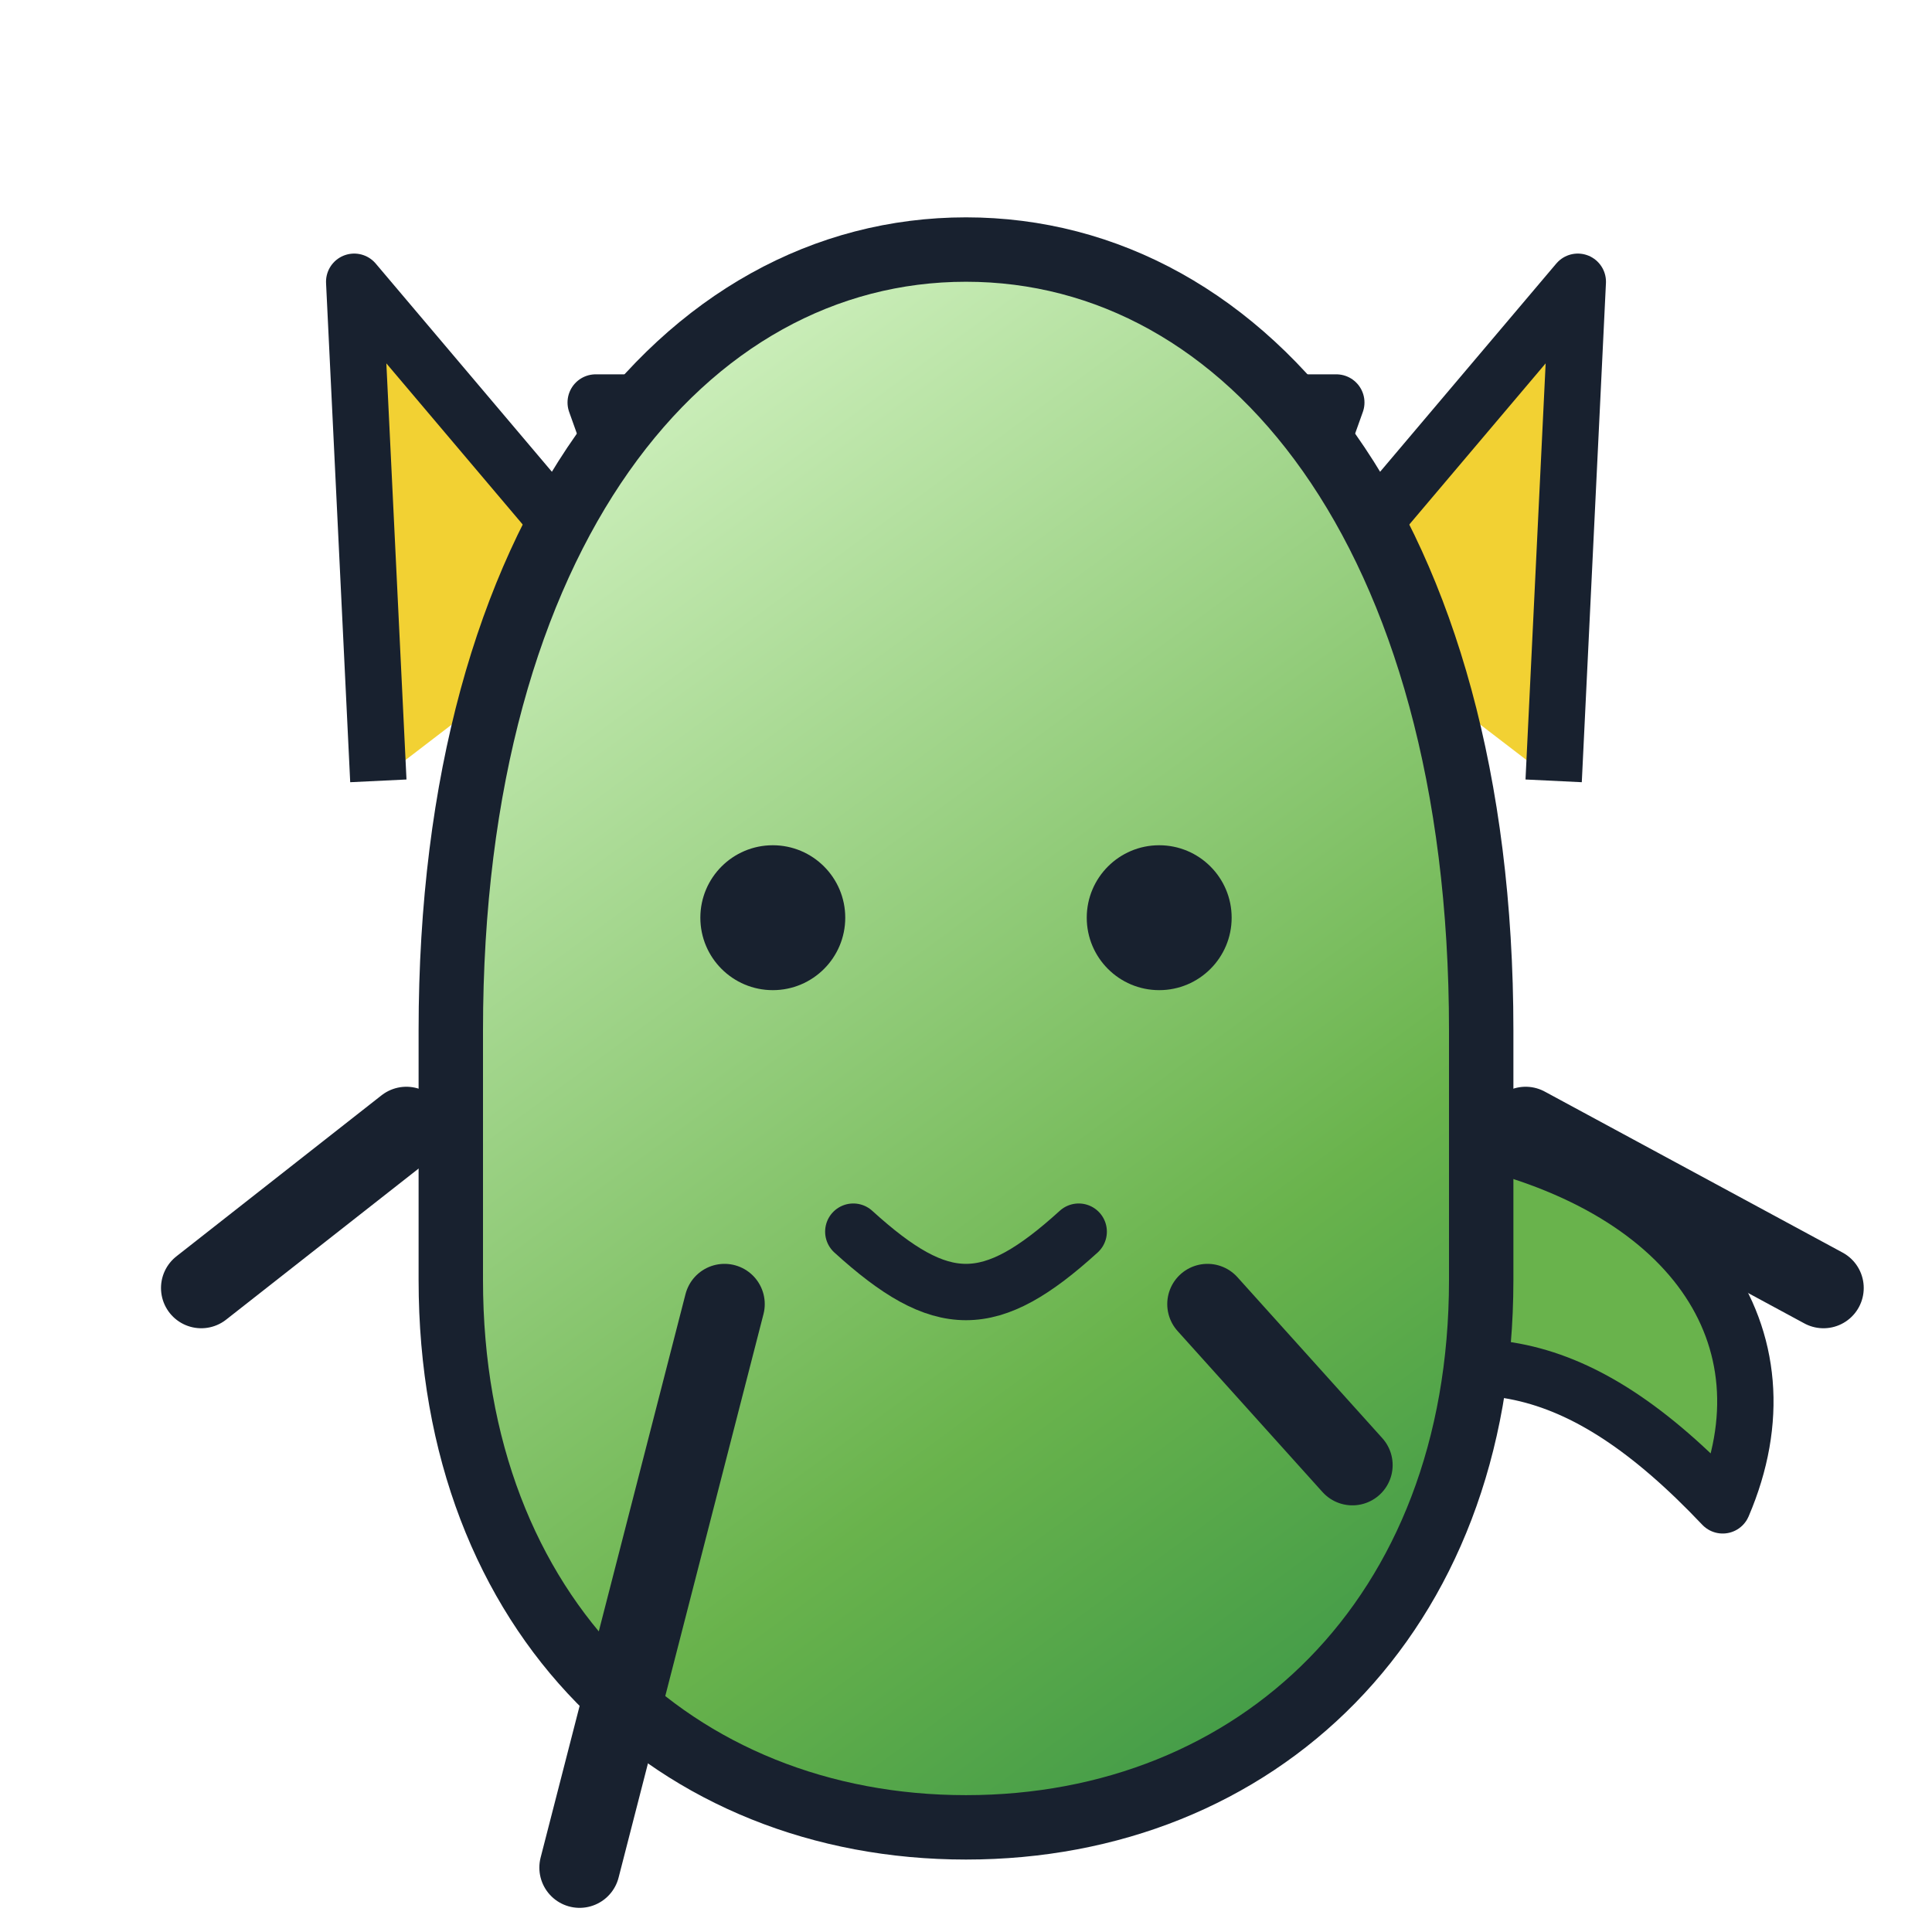
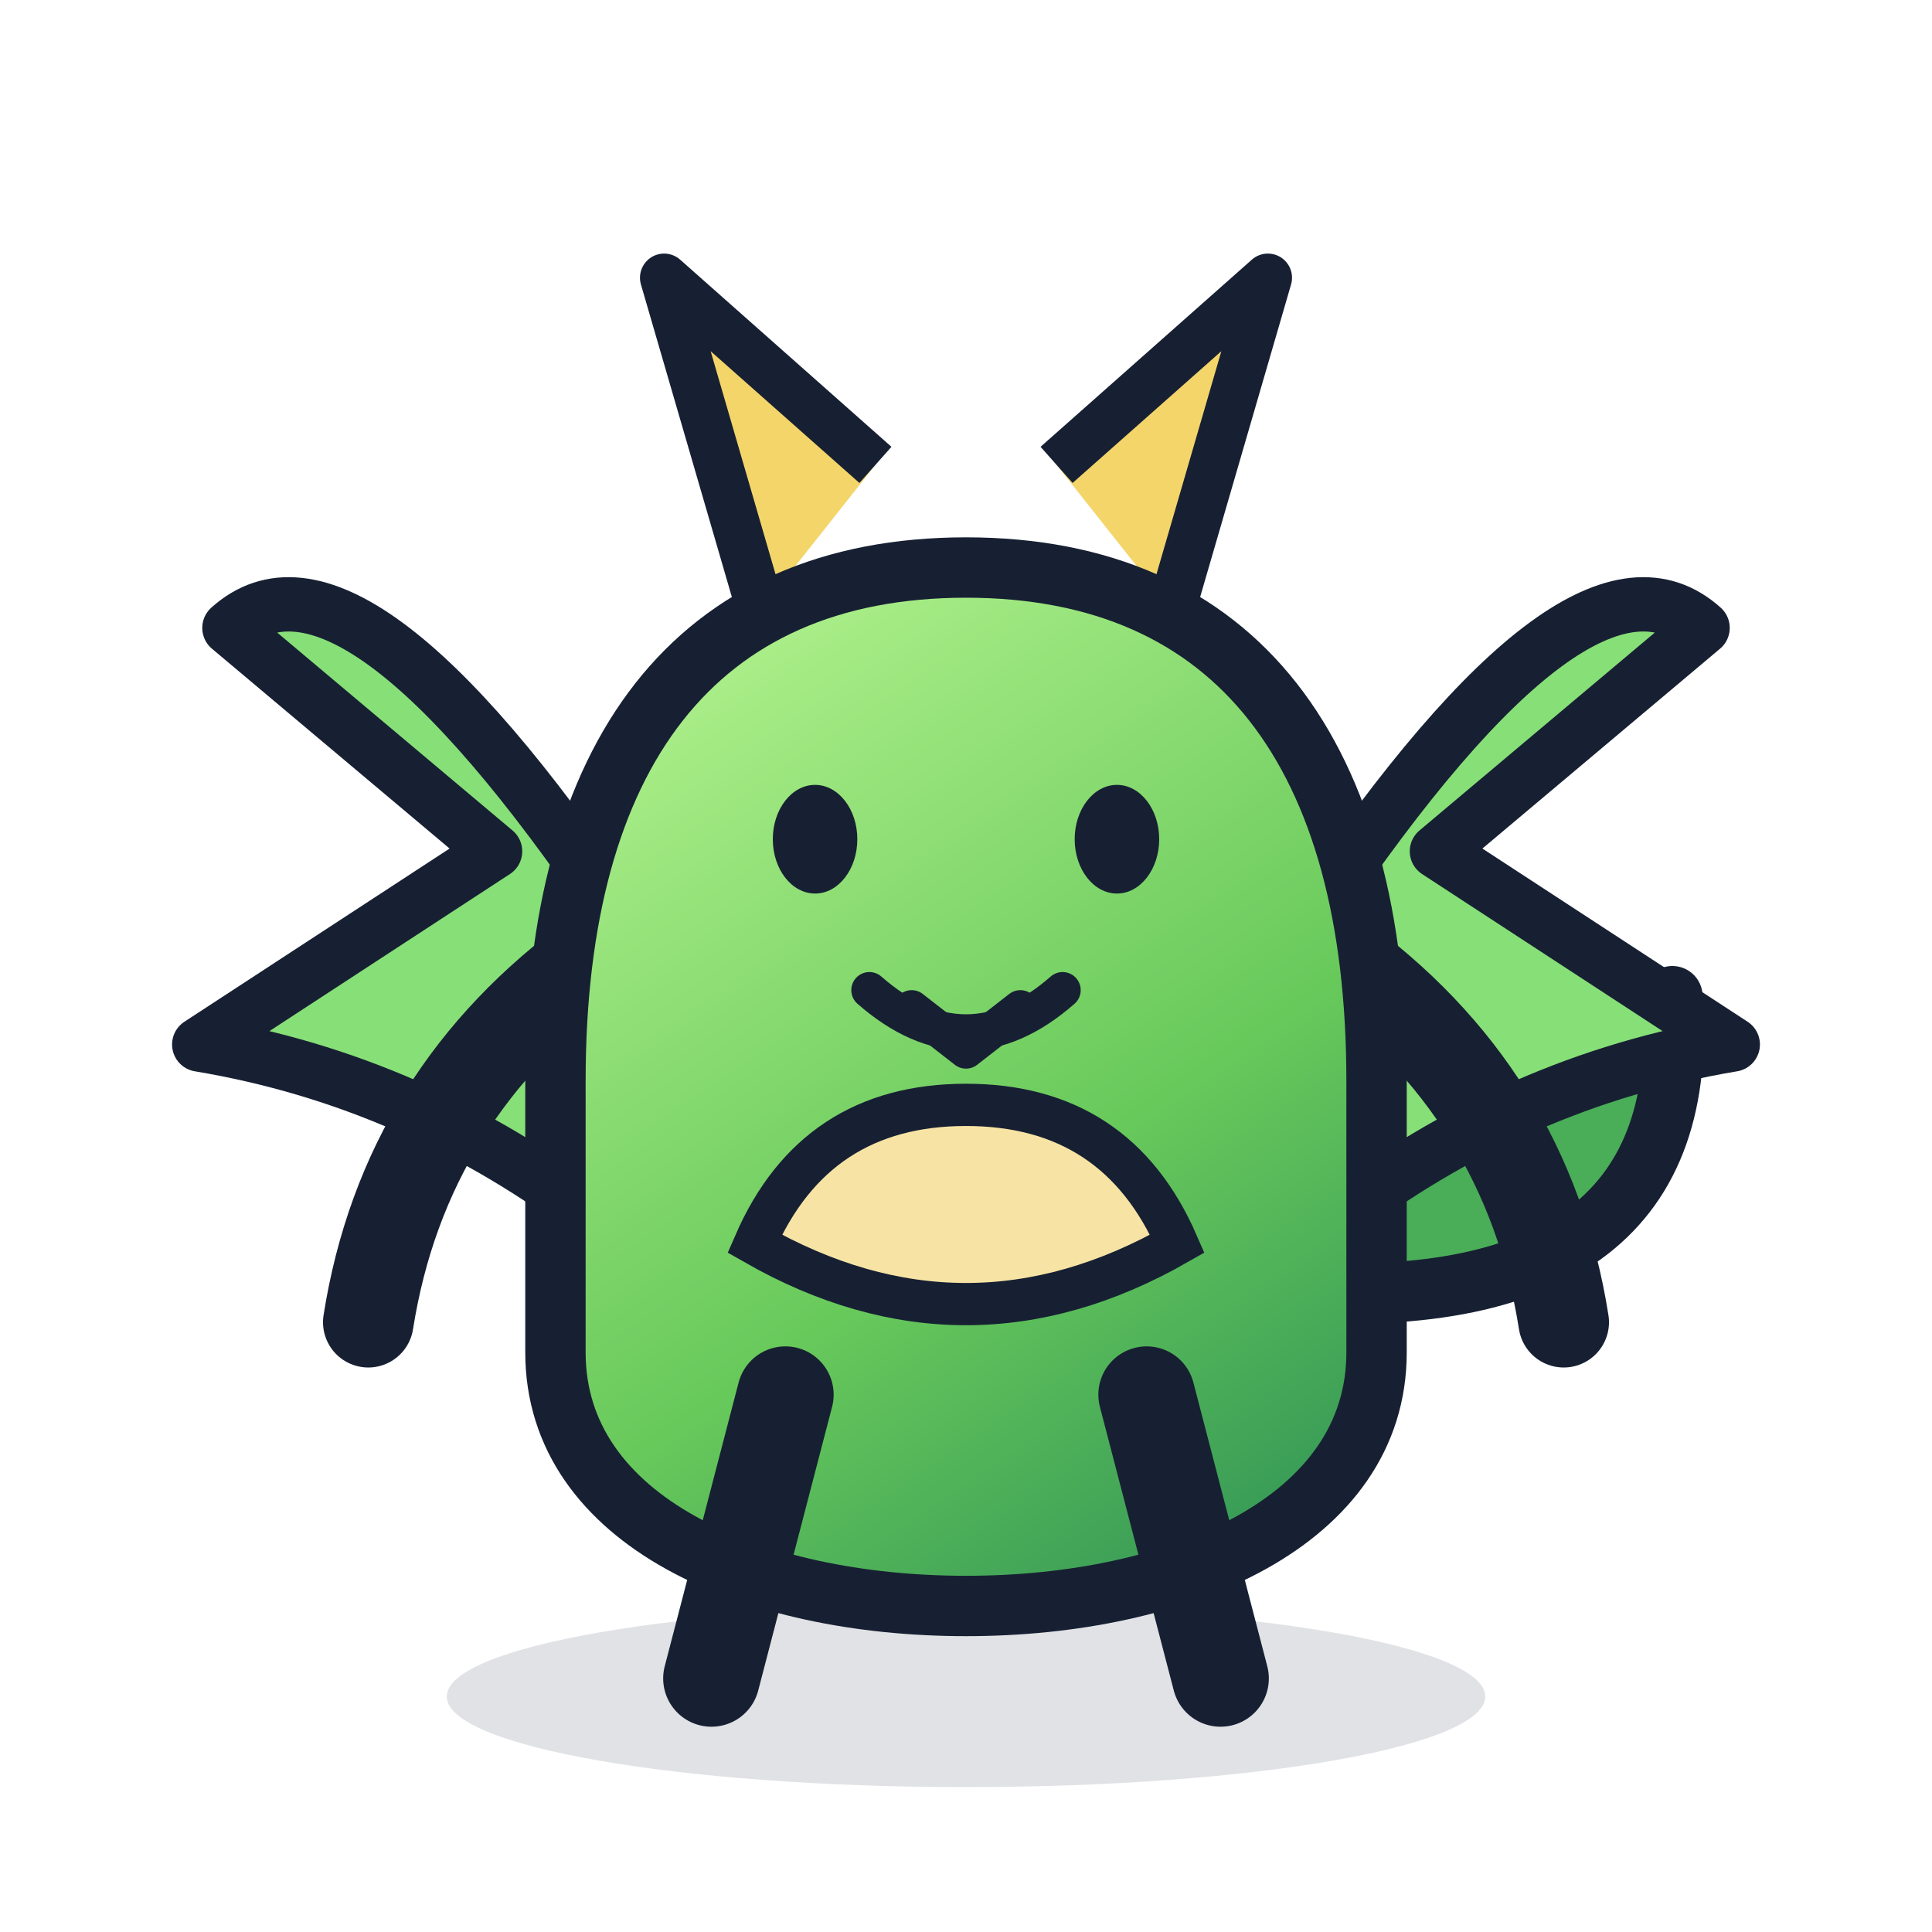
- <svg xmlns="http://www.w3.org/2000/svg" viewBox="0 0 240 240" role="img" aria-label="Dragon Explorer stage">
+ <svg xmlns="http://www.w3.org/2000/svg" viewBox="0 0 320 320" role="img" aria-label="Dragon Explorer stage">
  <defs>
-     <linearGradient id="body" x1="48" x2="192" y1="28" y2="224" gradientUnits="userSpaceOnUse">
-       <stop stop-color="#e7ffd9" />
-       <stop offset=".68" stop-color="#69b34c" />
-       <stop offset="1" stop-color="#2f8f46" />
+     <linearGradient id="body" x1="95" y1="70" x2="228" y2="266" gradientUnits="userSpaceOnUse">
+       <stop stop-color="#c9ff9d" />
+       <stop offset=".62" stop-color="#68c95b" />
+       <stop offset="1" stop-color="#298d55" />
    </linearGradient>
+     <filter id="soft">
+       <feGaussianBlur stdDeviation="5" />
+     </filter>
  </defs>
-   <path d="M181 141c29 6 42 25 33 46-18-19-32-21-51-12" fill="#69b34c" stroke="#18212f" stroke-width="7" stroke-linejoin="round" />
-   <path d="M77 74 44 35l3 62" fill="#f2d133" stroke="#18212f" stroke-width="7" stroke-linejoin="round" />
-   <path d="m163 74 33-39-3 62" fill="#f2d133" stroke="#18212f" stroke-width="7" stroke-linejoin="round" />
-   <path d="M74 50h92l-10 28H84z" fill="#2563eb" stroke="#18212f" stroke-width="7" stroke-linejoin="round" />
-   <path d="M50.48 140 25 160M189.52 140l37 20" stroke="#18212f" stroke-width="10" stroke-linecap="round" />
-   <path d="M56 128c0-62 29-97 64-97s64 35 64 97v31c0 42-28 68-64 68s-64-26-64-68z" fill="url(#body)" stroke="#18212f" stroke-width="8" />
-   <circle cx="96" cy="114" r="9" fill="#18212f" />
-   <circle cx="144" cy="114" r="9" fill="#18212f" />
-   <path d="M106 153c11 10 17 10 28 0" fill="none" stroke="#18212f" stroke-width="7" stroke-linecap="round" />
-   <path d="M90 162 72 232M150 162l18 20" stroke="#18212f" stroke-width="10" stroke-linecap="round" />
+   <ellipse cx="160" cy="281" rx="86" ry="15" fill="#172033" opacity=".13" />
+   <path d="M214 214q67 4 63-49-18 25-45 13" fill="#4aad58" stroke="#172033" stroke-width="10" stroke-linecap="round" stroke-linejoin="round" />
+   <path d="M102 151Q58 86 38 104l44 37-49 32q36 6 66 29Z" fill="#87df78" stroke="#172033" stroke-width="9" stroke-linejoin="round" />
+   <path d="M218 151Q262 86 282 104l-44 37 49 32q-36 6-66 29Z" fill="#87df78" stroke="#172033" stroke-width="9" stroke-linejoin="round" />
+   <path d="M126 101 110 46l35 31M194 101l16-55-35 31" fill="#f3d56a" stroke="#172033" stroke-width="8" stroke-linejoin="round" />
+   <path d="M99 158q-32 23-38 61M221 158q32 23 38 61" fill="none" stroke="#172033" stroke-width="15" stroke-linecap="round" />
+   <path d="M160 94C115.12 94 92 125 92 179V224C92 252 124.64 266 160 266S228 252 228 224V179C228 125 204.88 94 160 94Z" fill="url(#body)" stroke="#172033" stroke-width="10" />
+   <path d="M130.08 231 117.84 278M189.92 231l12.24 47" fill="none" stroke="#172033" stroke-width="16" stroke-linecap="round" />
+   <path d="M160 183q-25 0-35 23 35 20 70 0-10-23-35-23Z" fill="#f7e4a4" stroke="#172033" stroke-width="7" />
+   <ellipse cx="135" cy="139" rx="7" ry="9" fill="#172033" />
+   <ellipse cx="185" cy="139" rx="7" ry="9" fill="#172033" />
+   <path d="M144 164 Q160 178 176 164" fill="none" stroke="#172033" stroke-width="6" stroke-linecap="round" />
+   <path d="m151 167 9 7 9-7" fill="none" stroke="#172033" stroke-width="6" stroke-linecap="round" stroke-linejoin="round" />
</svg>
